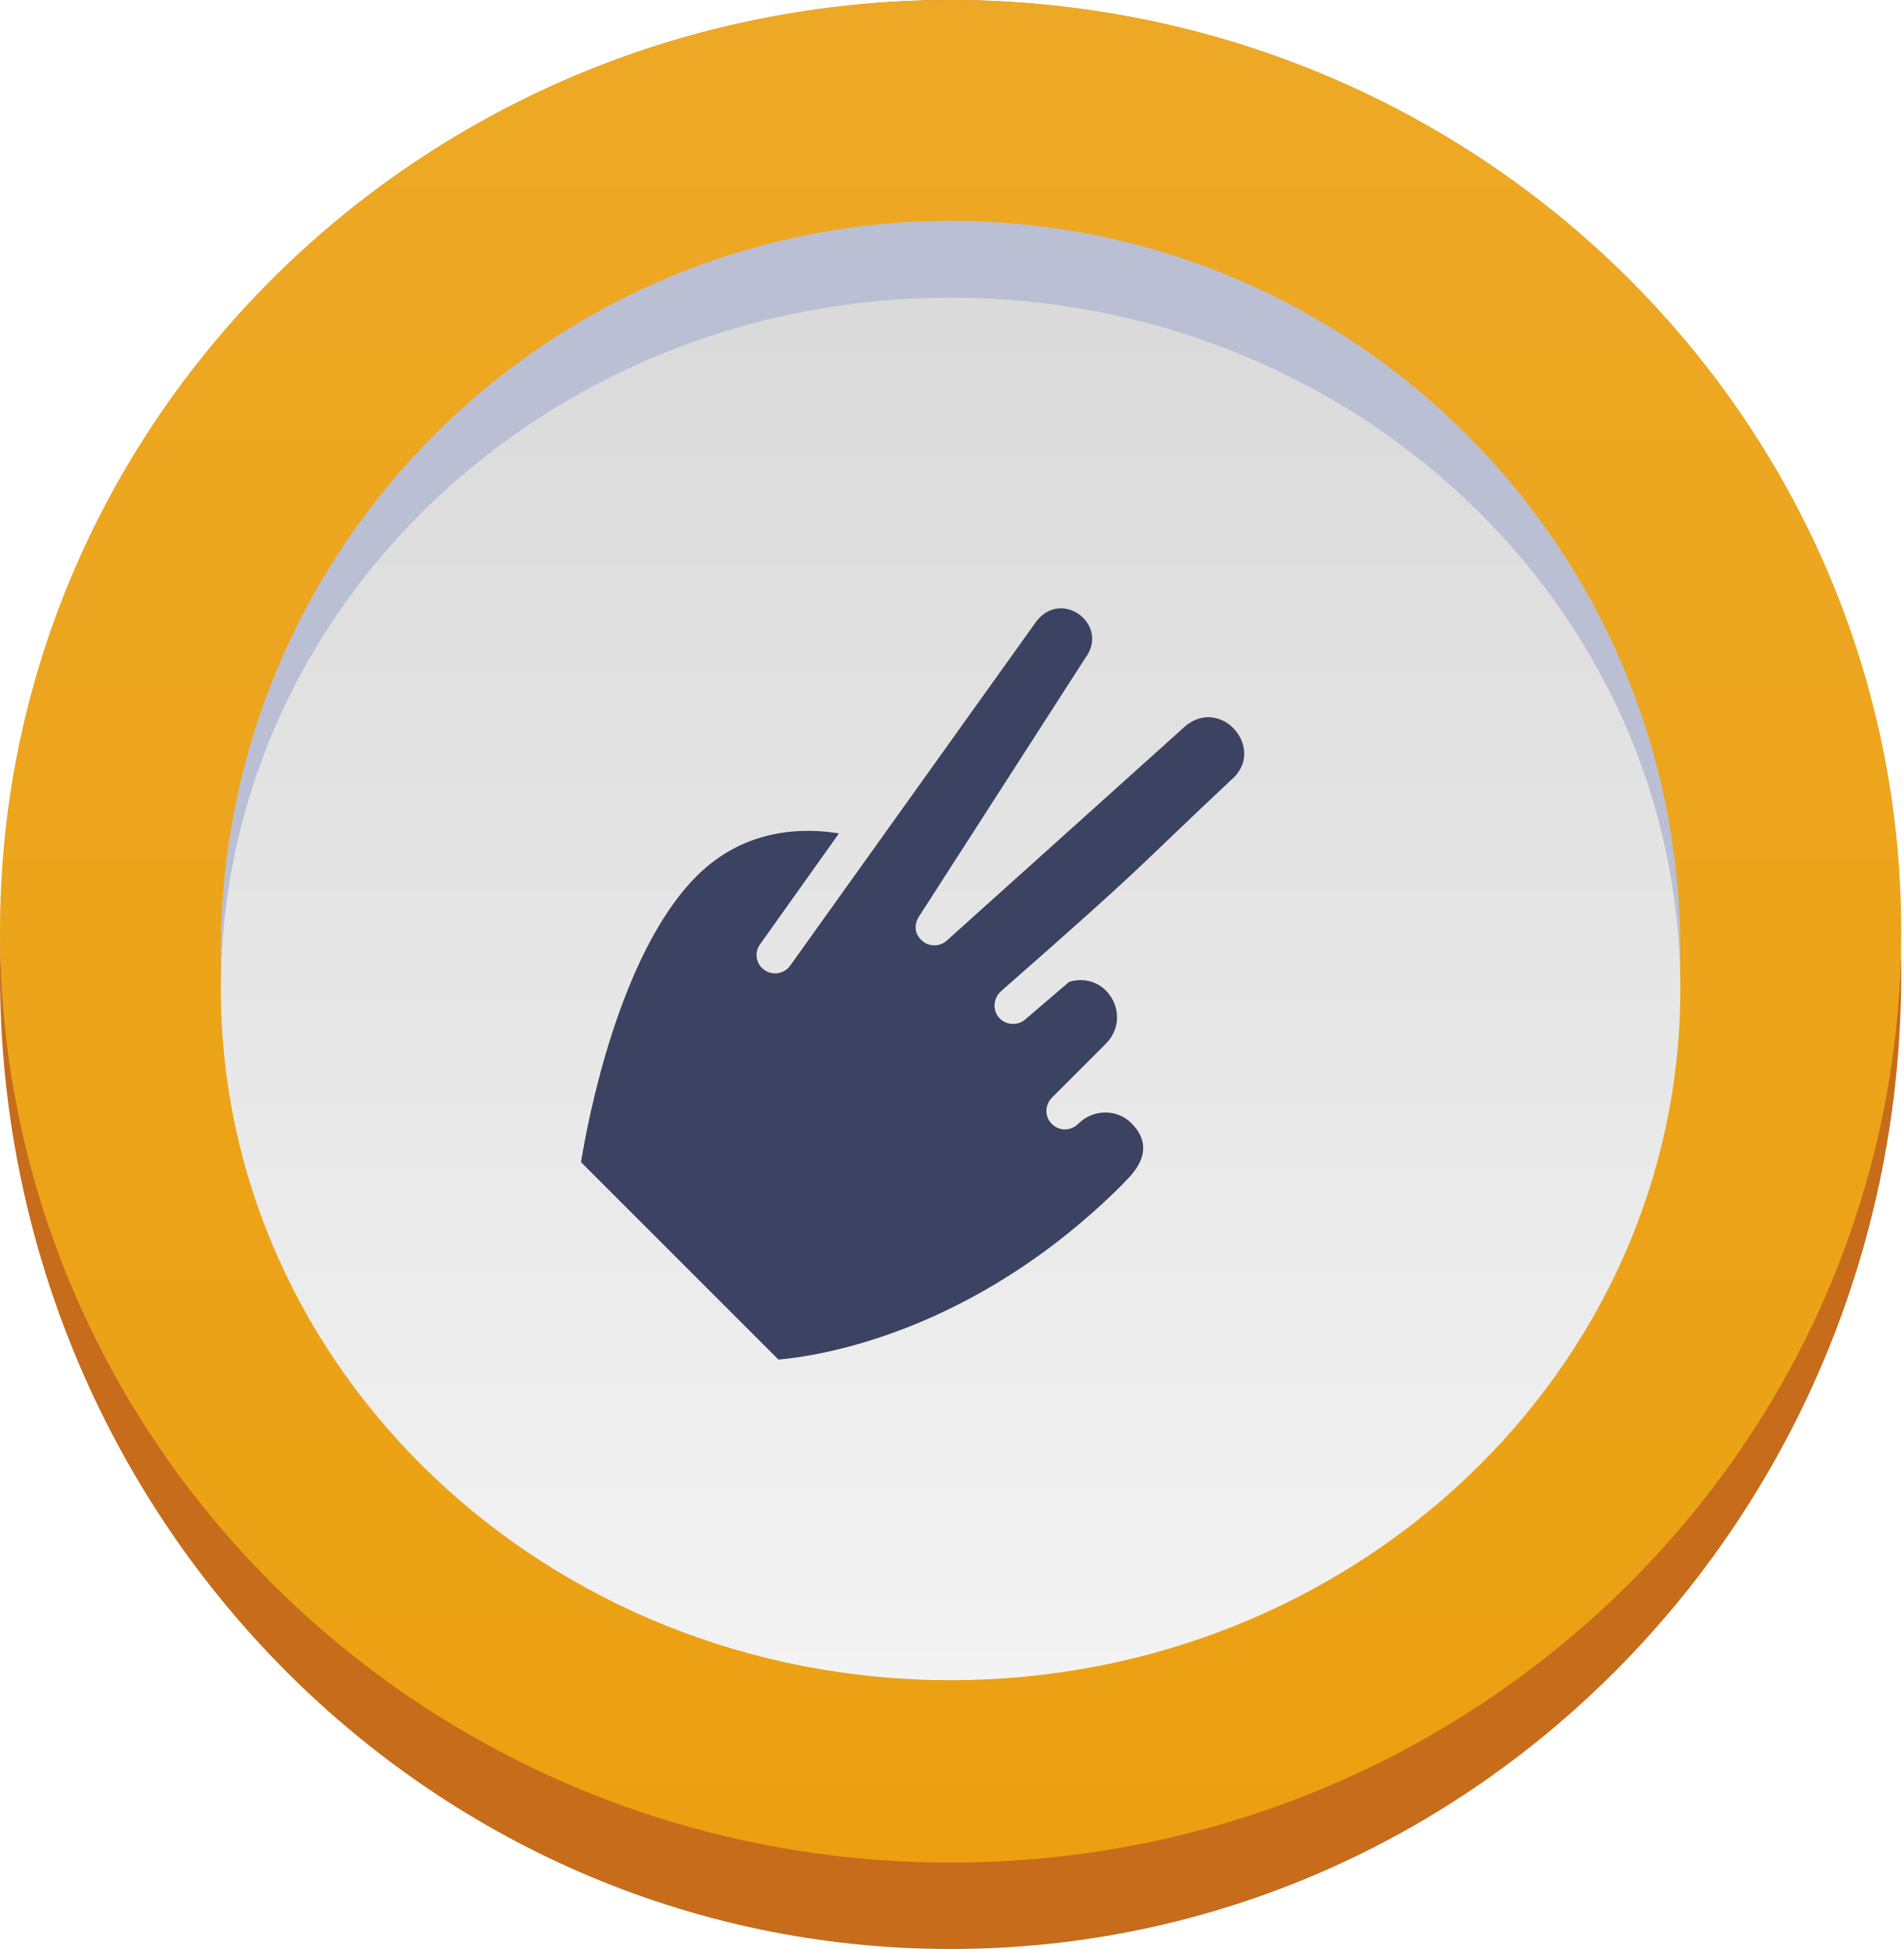
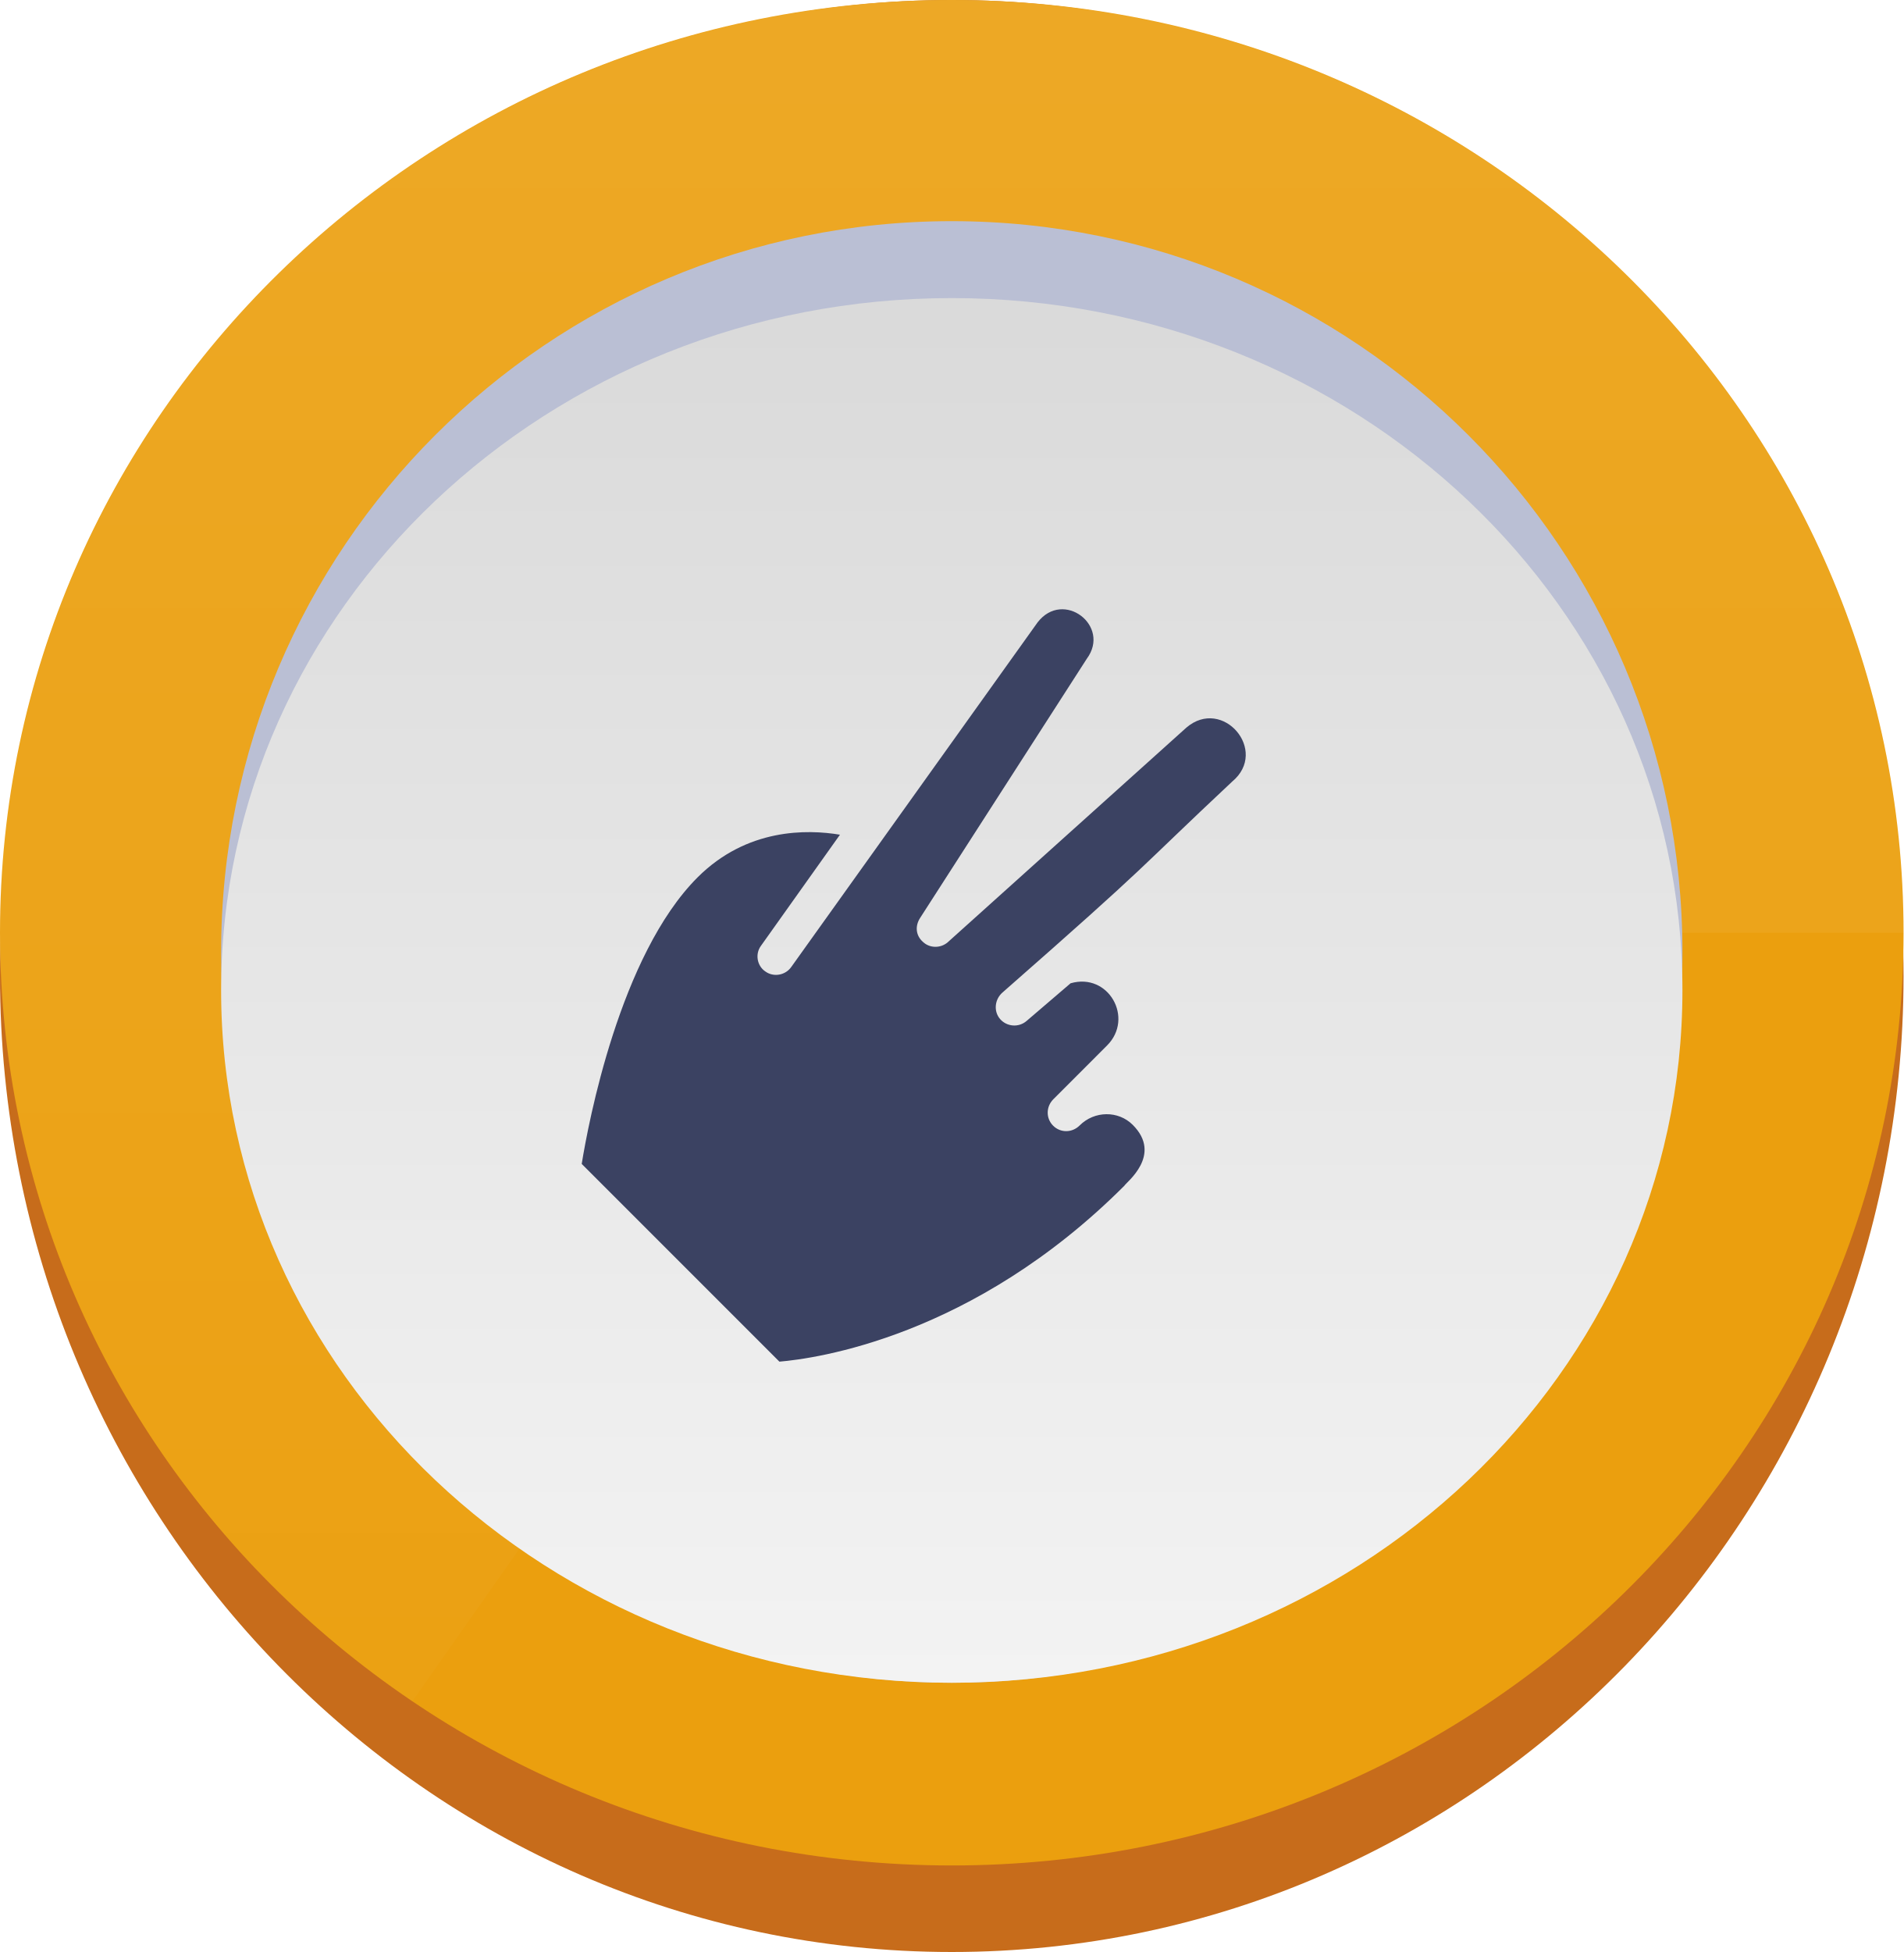
- <svg xmlns="http://www.w3.org/2000/svg" width="293" height="300" viewBox="0 0 293 300" fill="none">
-   <ellipse cx="146.305" cy="150" rx="146.305" ry="150" fill="#C76C1B" />
-   <ellipse cx="146.305" cy="143.35" rx="146.305" ry="143.35" fill="#EB9F0E" />
-   <ellipse cx="146.305" cy="143.35" rx="146.305" ry="143.35" fill="url(#paint0_linear_0_1625)" />
-   <circle cx="146.306" cy="146.305" r="112.315" fill="#BABFD4" />
-   <ellipse cx="146.306" cy="152.217" rx="112.315" ry="106.404" fill="url(#paint1_linear_0_1625)" />
-   <path d="M116.985 145.344L129.117 128.285C124.075 127.445 114.815 127.258 107.229 134.844C95.273 146.8 90.43 172.63 89.421 178.882L119.809 209.271C125.279 208.802 149.5 205.568 172.838 182.23C173.086 181.726 178.771 177.525 174.123 172.877C171.905 170.659 168.232 170.7 165.966 172.967C164.812 174.121 163.017 174.138 161.887 173.008C160.757 171.878 160.774 170.083 161.928 168.929L170.175 160.682C174.366 156.491 170.415 149.421 164.566 151.12L157.814 156.9C156.581 157.974 154.749 157.788 153.735 156.617C152.688 155.404 152.912 153.568 154.104 152.535C177.688 131.843 174.245 134.335 189.418 120.113C195.087 115.393 187.956 107.044 182.369 111.824L145.664 144.832C144.596 145.741 142.959 145.758 141.909 144.79C140.696 143.743 140.668 142.234 141.461 141.042L167.064 101.239C170.806 96.171 163.441 90.542 159.499 95.651L121.643 148.596C120.73 149.916 118.89 150.219 117.637 149.295C116.379 148.451 116.035 146.619 116.985 145.344Z" fill="#3B4262" />
+ <svg xmlns="http://www.w3.org/2000/svg" width="198" height="203" viewBox="0 0 198 203" fill="none">
+   <ellipse cx="99" cy="101.5" rx="99" ry="101.5" fill="#C76C1B" />
+   <ellipse cx="99" cy="97" rx="99" ry="97" fill="#EB9F0E" />
+   <path d="M198 97C198 80.297 193.598 63.878 185.221 49.331C176.843 34.784 164.774 22.604 150.182 13.969C135.59 5.334 118.969 0.537 101.929 0.042C84.89 -0.452 68.008 3.373 52.921 11.148C37.833 18.922 25.049 30.382 15.808 44.417C6.567 58.453 1.182 74.589 0.173 91.262C-0.835 107.936 2.568 124.582 10.053 139.589C17.537 154.595 28.85 167.454 42.895 176.92L99 97H198Z" fill="url(#paint0_linear_0_1778)" />
+   <circle cx="99" cy="99" r="76" fill="#BABFD4" />
+   <ellipse cx="99" cy="103" rx="76" ry="72" fill="url(#paint1_linear_0_1778)" />
+   <path d="M79.16 98.349L87.369 86.806C83.957 86.238 77.691 86.112 72.558 91.244C64.468 99.335 61.191 116.813 60.508 121.044L81.071 141.606C84.772 141.289 101.162 139.101 116.954 123.309C117.121 122.968 120.968 120.125 117.823 116.98C116.322 115.479 113.837 115.507 112.303 117.041C111.522 117.822 110.308 117.833 109.543 117.069C108.779 116.304 108.79 115.09 109.571 114.309L115.151 108.728C117.987 105.892 115.314 101.108 111.356 102.258L106.788 106.169C105.953 106.896 104.713 106.77 104.027 105.977C103.319 105.157 103.47 103.915 104.277 103.215C120.235 89.213 117.906 90.9 128.173 81.276C132.009 78.082 127.183 72.433 123.403 75.668L98.566 98.003C97.843 98.618 96.736 98.63 96.025 97.975C95.204 97.266 95.185 96.245 95.722 95.438L113.046 68.505C115.579 65.076 110.595 61.267 107.927 64.724L82.312 100.55C81.694 101.443 80.449 101.648 79.601 101.023C78.75 100.452 78.517 99.212 79.16 98.349Z" fill="#3B4262" />
  <defs>
-     <linearGradient id="paint0_linear_0_1625" x1="0" y1="0" x2="0" y2="286.699" gradientUnits="userSpaceOnUse">
+     <linearGradient id="paint0_linear_0_1778" x1="0" y1="0" x2="0" y2="194" gradientUnits="userSpaceOnUse">
      <stop stop-color="white" stop-opacity="0.097" />
      <stop offset="1" stop-color="white" stop-opacity="0.01" />
    </linearGradient>
-     <linearGradient id="paint1_linear_0_1625" x1="256.759" y1="258.621" x2="256.759" y2="49.34" gradientUnits="userSpaceOnUse">
+     <linearGradient id="paint1_linear_0_1778" x1="173.74" y1="175" x2="173.74" y2="33.387" gradientUnits="userSpaceOnUse">
      <stop stop-color="#F3F3F3" />
      <stop offset="1" stop-color="#DADADA" />
    </linearGradient>
  </defs>
</svg>
